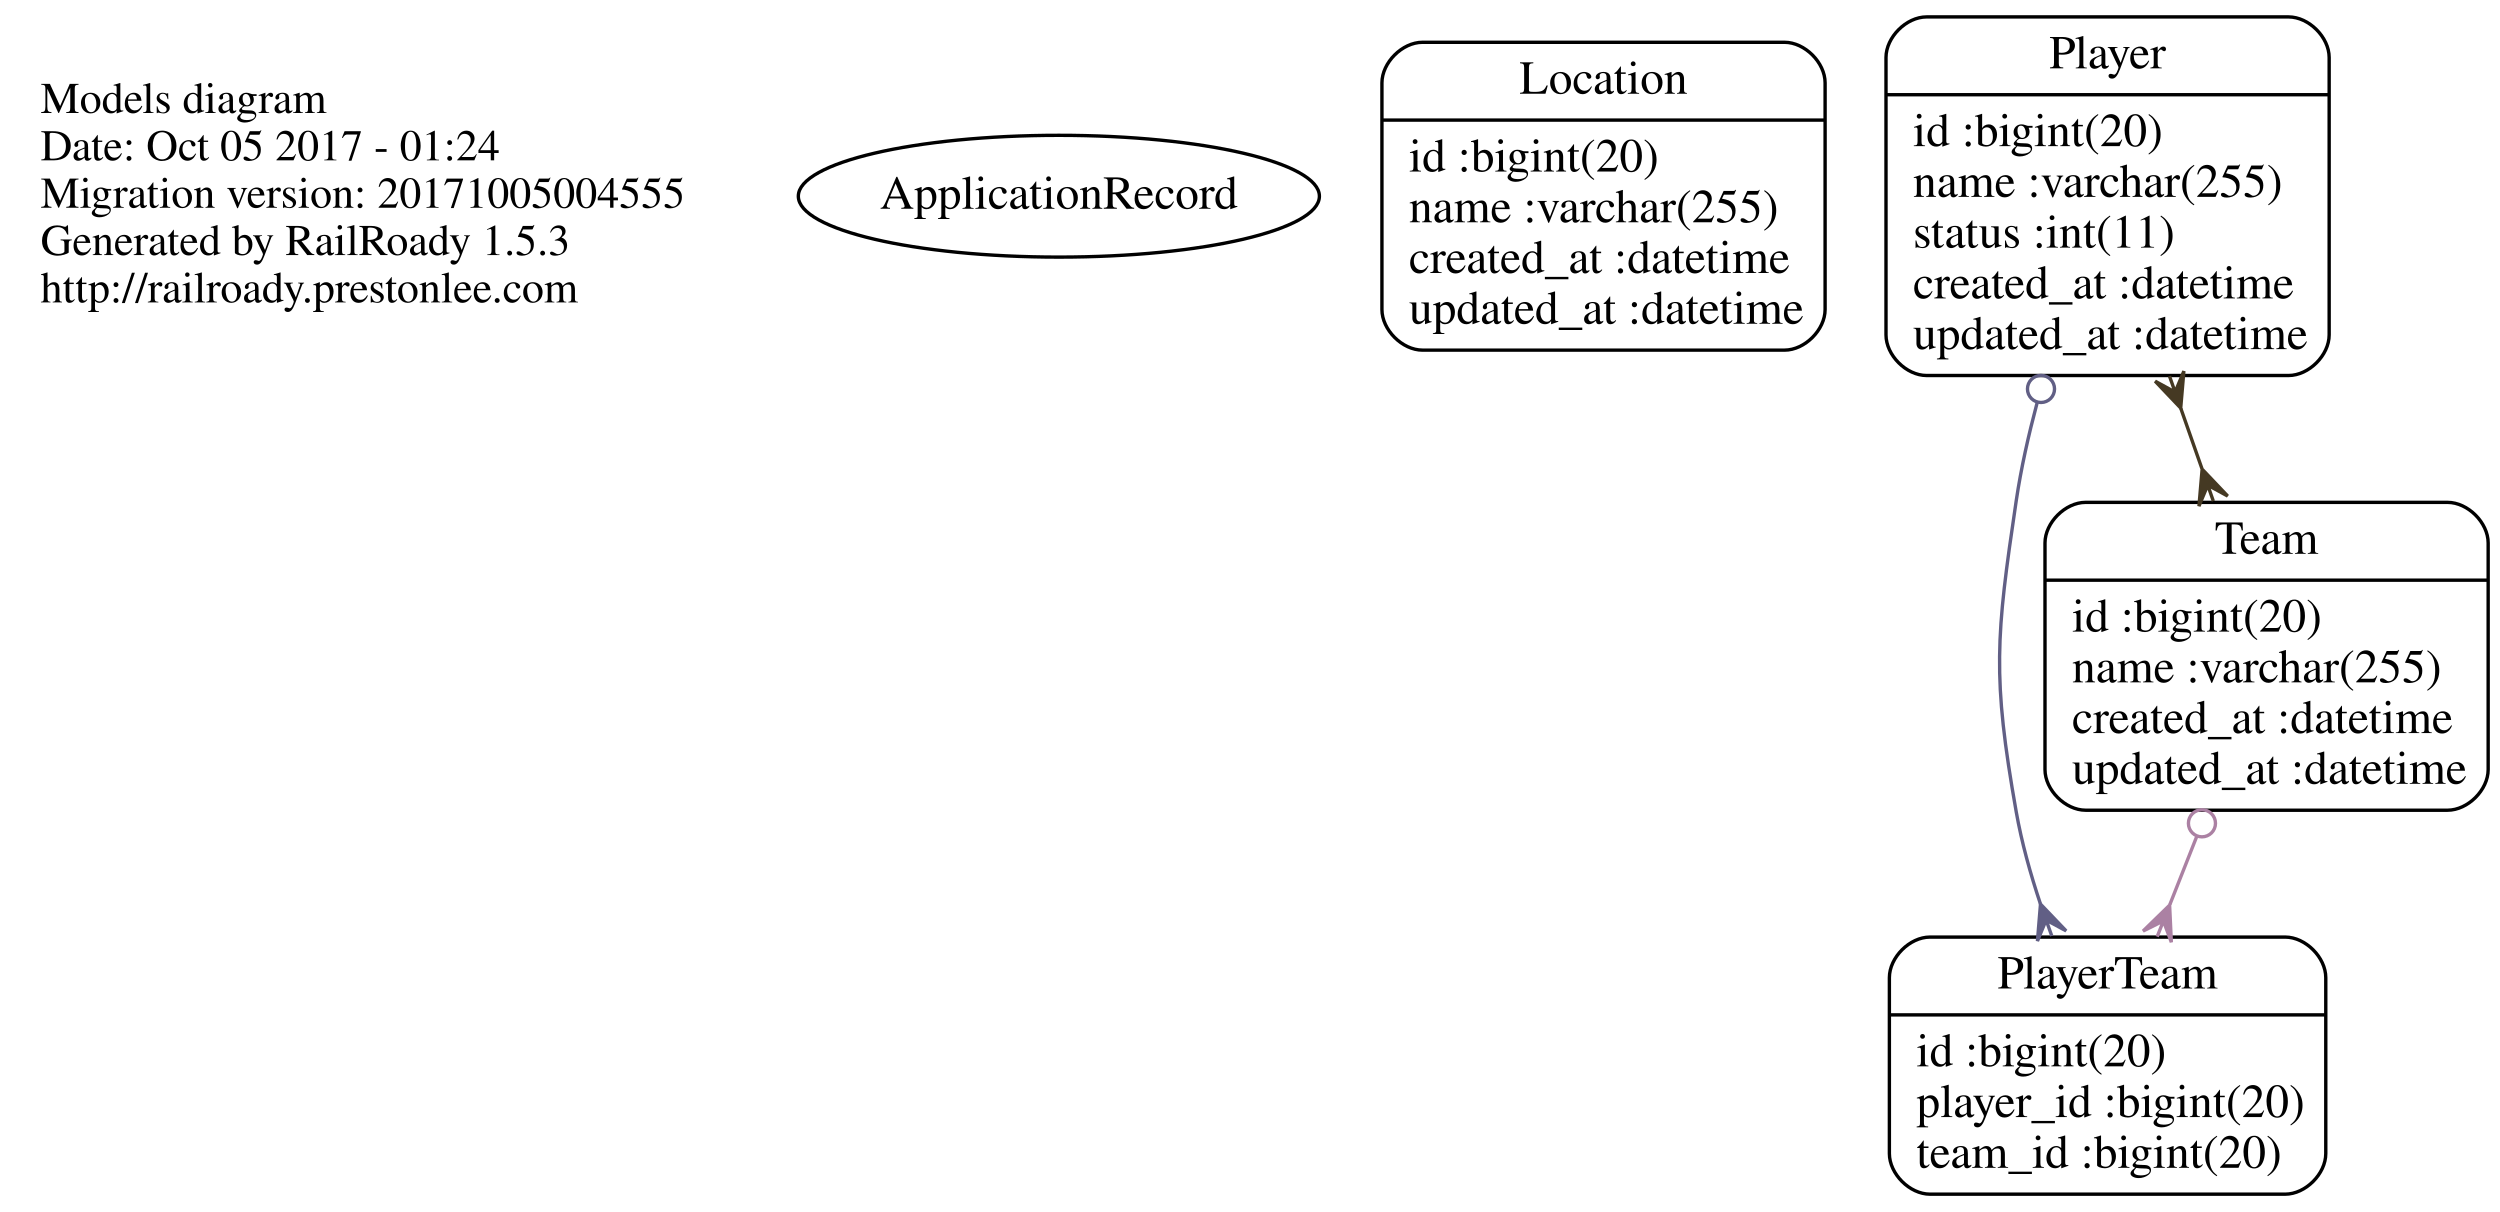
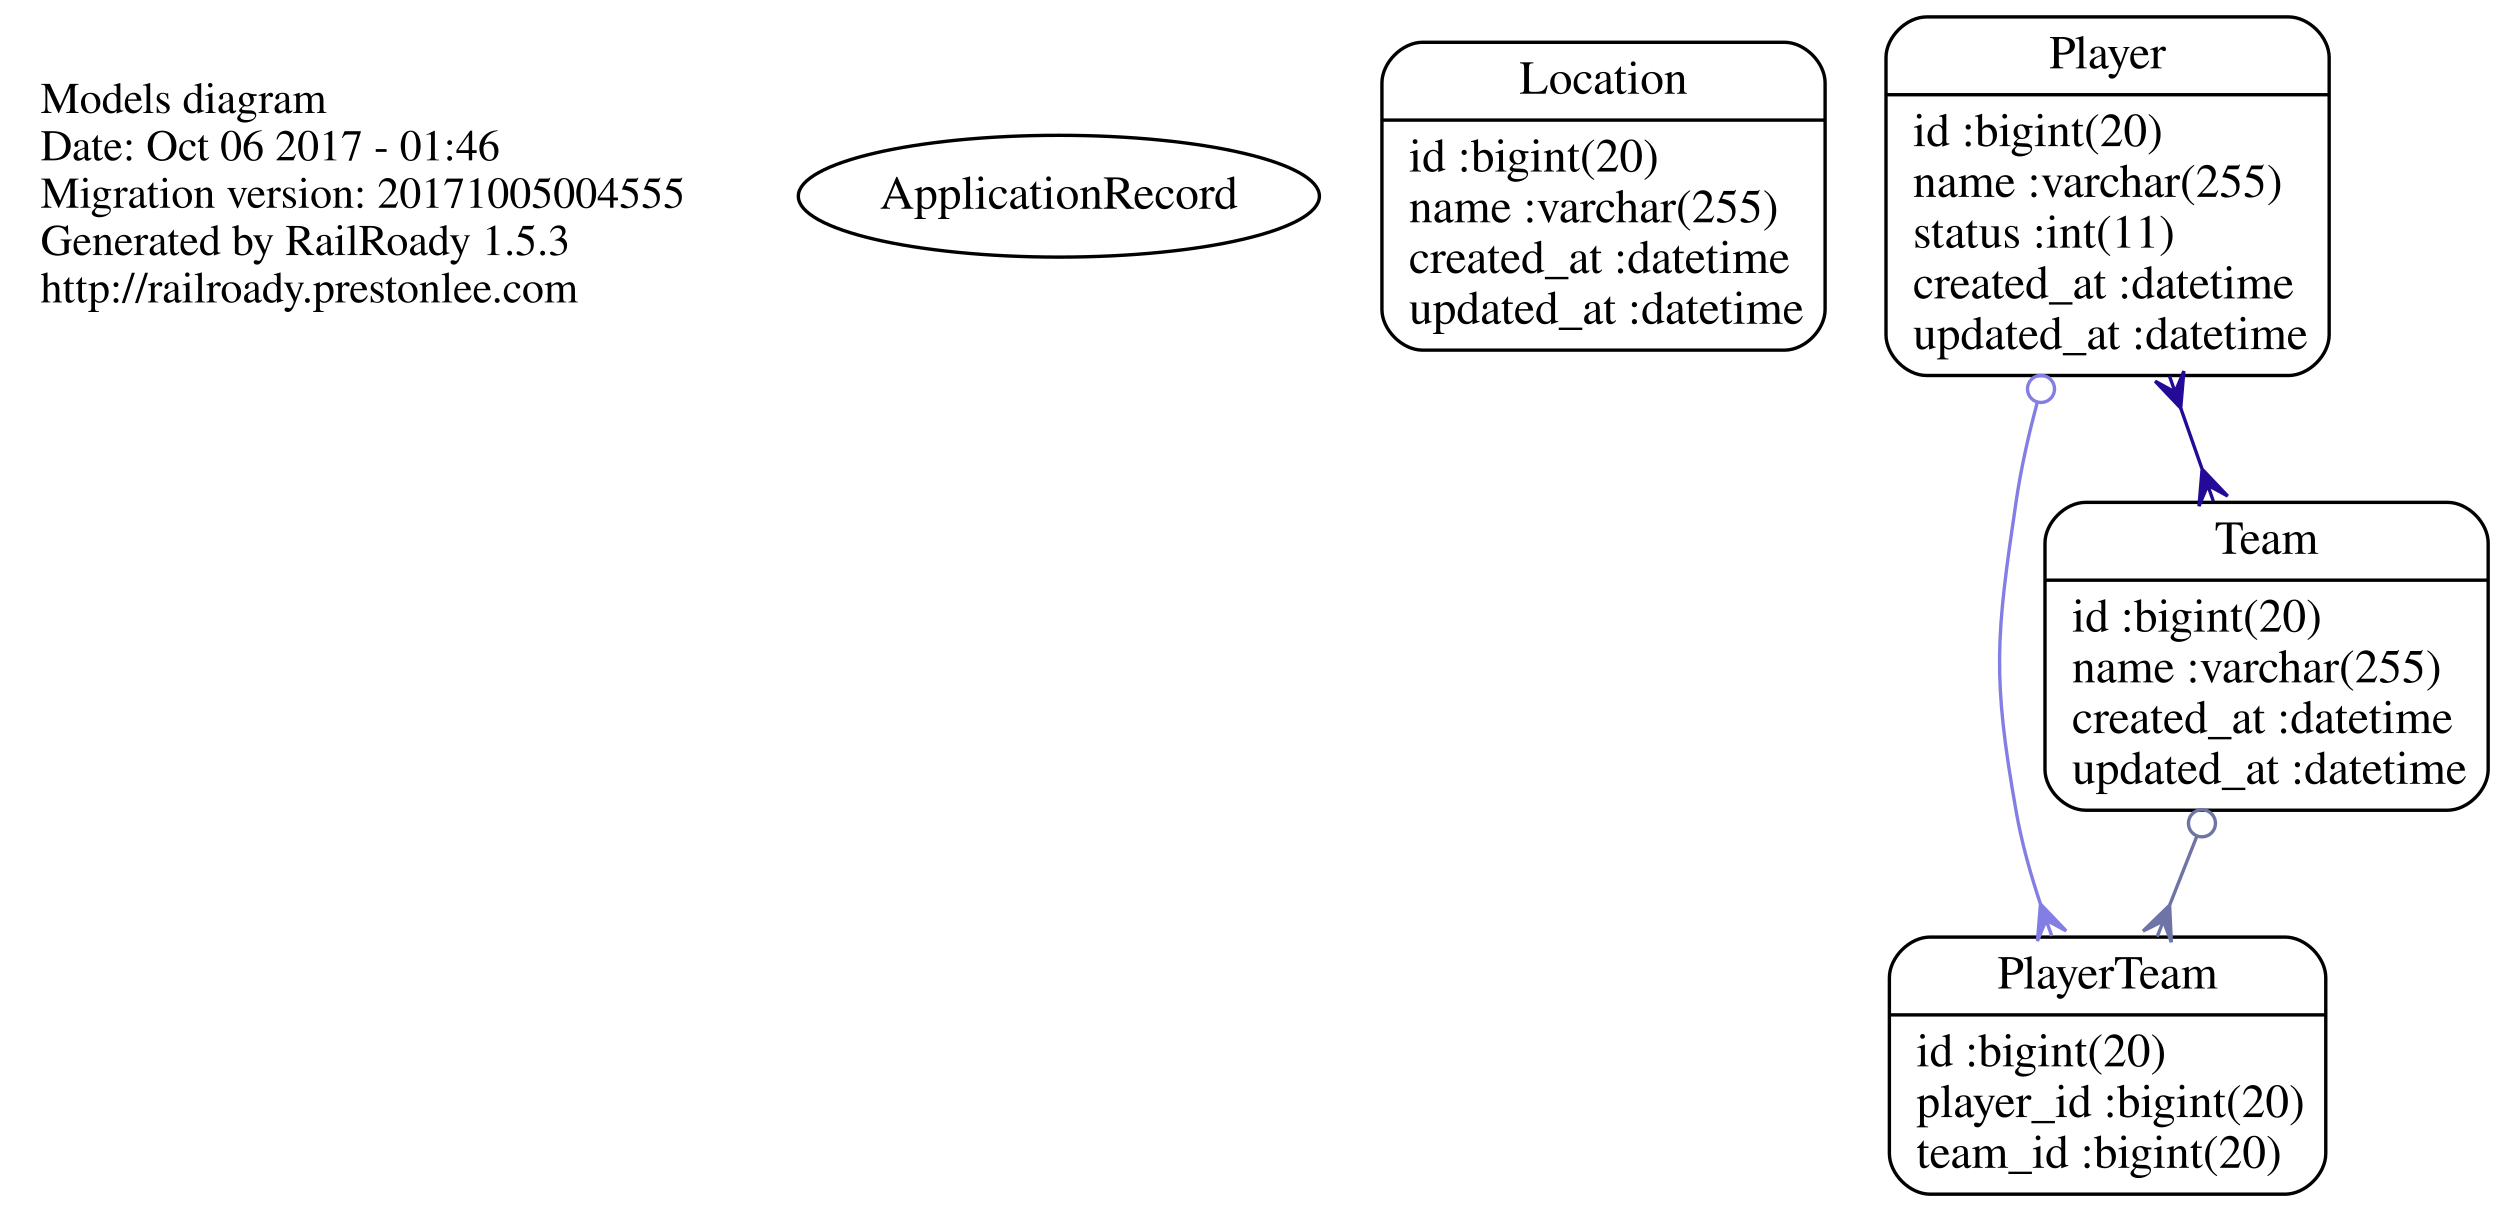
<svg xmlns="http://www.w3.org/2000/svg" width="739pt" height="358pt" viewBox="0.00 0.00 739.00 358.00">
  <g id="graph0" class="graph" transform="scale(1 1) rotate(0) translate(4 354)">
    <polygon fill="none" stroke="none" points="-4,4 -4,-354 735,-354 735,4 -4,4" />
    <g id="node1" class="node">
      <text text-anchor="start" x="8" y="-320.6" font-family="Times,serif" font-size="13.00">Models diagram</text>
-       <text text-anchor="start" x="8" y="-306.6" font-family="Times,serif" font-size="13.00">Date: Oct 05 2017 - 01:24</text>
+       <text text-anchor="start" x="8" y="-306.6" font-family="Times,serif" font-size="13.00">Date: Oct 06 2017 - 01:46</text>
      <text text-anchor="start" x="8" y="-292.6" font-family="Times,serif" font-size="13.00">Migration version: 20171005004555</text>
      <text text-anchor="start" x="8" y="-278.6" font-family="Times,serif" font-size="13.00">Generated by RailRoady 1.5.3</text>
      <text text-anchor="start" x="8" y="-264.6" font-family="Times,serif" font-size="13.00">http://railroady.prestonlee.com</text>
    </g>
    <g id="node2" class="node">
      <ellipse fill="none" stroke="black" cx="309" cy="-296" rx="77.015" ry="18" />
      <text text-anchor="middle" x="309" y="-292.3" font-family="Times,serif" font-size="14.00">ApplicationRecord</text>
    </g>
    <g id="node3" class="node">
      <path fill="none" stroke="black" d="M416.5,-250.5C416.5,-250.5 523.5,-250.5 523.5,-250.5 529.5,-250.5 535.5,-256.5 535.5,-262.5 535.5,-262.5 535.5,-329.5 535.5,-329.5 535.5,-335.5 529.5,-341.5 523.5,-341.5 523.5,-341.5 416.5,-341.5 416.5,-341.5 410.5,-341.5 404.5,-335.5 404.5,-329.5 404.5,-329.5 404.5,-262.5 404.5,-262.5 404.5,-256.5 410.5,-250.5 416.5,-250.5" />
      <text text-anchor="middle" x="470" y="-326.3" font-family="Times,serif" font-size="14.00">Location</text>
      <polyline fill="none" stroke="black" points="404.5,-318.5 535.5,-318.5 " />
      <text text-anchor="start" x="412.5" y="-303.3" font-family="Times,serif" font-size="14.00">id :bigint(20)</text>
      <text text-anchor="start" x="412.5" y="-288.3" font-family="Times,serif" font-size="14.00">name :varchar(255)</text>
      <text text-anchor="start" x="412.5" y="-273.3" font-family="Times,serif" font-size="14.00">created_at :datetime</text>
      <text text-anchor="start" x="412.5" y="-258.3" font-family="Times,serif" font-size="14.00">updated_at :datetime</text>
    </g>
    <g id="node4" class="node">
      <path fill="none" stroke="black" d="M565.5,-243C565.5,-243 672.5,-243 672.5,-243 678.5,-243 684.5,-249 684.5,-255 684.5,-255 684.5,-337 684.5,-337 684.5,-343 678.5,-349 672.5,-349 672.5,-349 565.5,-349 565.5,-349 559.5,-349 553.5,-343 553.5,-337 553.5,-337 553.5,-255 553.5,-255 553.5,-249 559.5,-243 565.5,-243" />
      <text text-anchor="middle" x="619" y="-333.8" font-family="Times,serif" font-size="14.00">Player</text>
      <polyline fill="none" stroke="black" points="553.5,-326 684.5,-326 " />
      <text text-anchor="start" x="561.5" y="-310.8" font-family="Times,serif" font-size="14.00">id :bigint(20)</text>
      <text text-anchor="start" x="561.5" y="-295.8" font-family="Times,serif" font-size="14.00">name :varchar(255)</text>
      <text text-anchor="start" x="561.5" y="-280.8" font-family="Times,serif" font-size="14.00">status :int(11)</text>
      <text text-anchor="start" x="561.5" y="-265.8" font-family="Times,serif" font-size="14.00">created_at :datetime</text>
      <text text-anchor="start" x="561.5" y="-250.8" font-family="Times,serif" font-size="14.00">updated_at :datetime</text>
    </g>
    <g id="node5" class="node">
      <path fill="none" stroke="black" d="M566.5,-1C566.5,-1 671.5,-1 671.5,-1 677.5,-1 683.5,-7 683.5,-13 683.5,-13 683.5,-65 683.5,-65 683.5,-71 677.5,-77 671.5,-77 671.5,-77 566.5,-77 566.5,-77 560.5,-77 554.5,-71 554.5,-65 554.5,-65 554.5,-13 554.5,-13 554.5,-7 560.5,-1 566.5,-1" />
      <text text-anchor="middle" x="619" y="-61.8" font-family="Times,serif" font-size="14.00">PlayerTeam</text>
      <polyline fill="none" stroke="black" points="554.5,-54 683.5,-54 " />
      <text text-anchor="start" x="562.5" y="-38.8" font-family="Times,serif" font-size="14.00">id :bigint(20)</text>
      <text text-anchor="start" x="562.5" y="-23.8" font-family="Times,serif" font-size="14.00">player_id :bigint(20)</text>
      <text text-anchor="start" x="562.5" y="-8.8" font-family="Times,serif" font-size="14.00">team_id :bigint(20)</text>
    </g>
    <g id="edge1" class="edge">
-       <path fill="none" stroke="#615f85" d="M598.173,-234.925C595.613,-225.355 593.407,-215.483 592,-206 586,-165.554 584.884,-154.265 592,-114 593.591,-105 596.191,-95.656 599.165,-86.761" />
-       <ellipse fill="none" stroke="#615f85" cx="599.32" cy="-239.026" rx="4" ry="4" />
-       <polygon fill="#615f85" stroke="#615f85" points="599.169,-86.749 606.75,-78.826 600.839,-82.036 602.509,-77.323 602.509,-77.323 602.509,-77.323 600.839,-82.036 598.267,-75.82 599.169,-86.749 599.169,-86.749" />
+       <path fill="none" stroke="#837ee3" d="M598.173,-234.925C595.613,-225.355 593.407,-215.483 592,-206 586,-165.554 584.884,-154.265 592,-114 593.591,-105 596.191,-95.656 599.165,-86.761" />
+       <ellipse fill="none" stroke="#837ee3" cx="599.32" cy="-239.026" rx="4" ry="4" />
+       <polygon fill="#837ee3" stroke="#837ee3" points="599.169,-86.749 606.75,-78.826 600.839,-82.036 602.509,-77.323 602.509,-77.323 602.509,-77.323 600.839,-82.036 598.267,-75.82 599.169,-86.749 599.169,-86.749" />
    </g>
    <g id="node6" class="node">
      <path fill="none" stroke="black" d="M612.5,-114.5C612.5,-114.5 719.5,-114.5 719.5,-114.5 725.5,-114.5 731.5,-120.5 731.5,-126.5 731.5,-126.5 731.5,-193.5 731.5,-193.5 731.5,-199.5 725.5,-205.5 719.5,-205.5 719.5,-205.5 612.5,-205.5 612.5,-205.5 606.5,-205.5 600.5,-199.5 600.5,-193.5 600.5,-193.5 600.5,-126.5 600.5,-126.5 600.5,-120.5 606.5,-114.5 612.5,-114.5" />
      <text text-anchor="middle" x="666" y="-190.3" font-family="Times,serif" font-size="14.00">Team</text>
      <polyline fill="none" stroke="black" points="600.5,-182.5 731.5,-182.5 " />
      <text text-anchor="start" x="608.5" y="-167.3" font-family="Times,serif" font-size="14.00">id :bigint(20)</text>
      <text text-anchor="start" x="608.5" y="-152.3" font-family="Times,serif" font-size="14.00">name :varchar(255)</text>
      <text text-anchor="start" x="608.5" y="-137.3" font-family="Times,serif" font-size="14.00">created_at :datetime</text>
      <text text-anchor="start" x="608.5" y="-122.3" font-family="Times,serif" font-size="14.00">updated_at :datetime</text>
    </g>
    <g id="edge2" class="edge">
-       <path fill="none" stroke="#453923" d="M640.653,-233.266C642.728,-227.351 644.821,-221.382 646.869,-215.543" />
-       <polygon fill="#453923" stroke="#453923" points="640.616,-233.372 633.06,-241.319 638.961,-238.09 637.306,-242.808 637.306,-242.808 637.306,-242.808 638.961,-238.09 641.552,-244.298 640.616,-233.372 640.616,-233.372" />
-       <polygon fill="#453923" stroke="#453923" points="646.951,-215.31 654.507,-207.363 648.606,-210.592 650.261,-205.873 650.261,-205.873 650.261,-205.873 648.606,-210.592 646.014,-204.384 646.951,-215.31 646.951,-215.31" />
+       <path fill="none" stroke="#250a98" d="M640.653,-233.266C642.728,-227.351 644.821,-221.382 646.869,-215.543" />
+       <polygon fill="#250a98" stroke="#250a98" points="640.616,-233.372 633.06,-241.319 638.961,-238.09 637.306,-242.808 637.306,-242.808 637.306,-242.808 638.961,-238.09 641.552,-244.298 640.616,-233.372 640.616,-233.372" />
+       <polygon fill="#250a98" stroke="#250a98" points="646.951,-215.31 654.507,-207.363 648.606,-210.592 650.261,-205.873 650.261,-205.873 650.261,-205.873 648.606,-210.592 646.014,-204.384 646.951,-215.31 646.951,-215.31" />
    </g>
    <g id="edge3" class="edge">
-       <path fill="none" stroke="#ab81a3" d="M645.376,-106.783C642.725,-100.07 640.024,-93.231 637.411,-86.615" />
-       <ellipse fill="none" stroke="#ab81a3" cx="646.896" cy="-110.63" rx="4" ry="4" />
-       <polygon fill="#ab81a3" stroke="#ab81a3" points="637.336,-86.424 637.848,-75.47 635.499,-81.774 633.662,-77.123 633.662,-77.123 633.662,-77.123 635.499,-81.774 629.477,-78.776 637.336,-86.424 637.336,-86.424" />
+       <path fill="none" stroke="#6f74a6" d="M645.376,-106.783C642.725,-100.07 640.024,-93.231 637.411,-86.615" />
+       <ellipse fill="none" stroke="#6f74a6" cx="646.896" cy="-110.63" rx="4" ry="4" />
+       <polygon fill="#6f74a6" stroke="#6f74a6" points="637.336,-86.424 637.848,-75.47 635.499,-81.774 633.662,-77.123 633.662,-77.123 633.662,-77.123 635.499,-81.774 629.477,-78.776 637.336,-86.424 637.336,-86.424" />
    </g>
  </g>
</svg>
